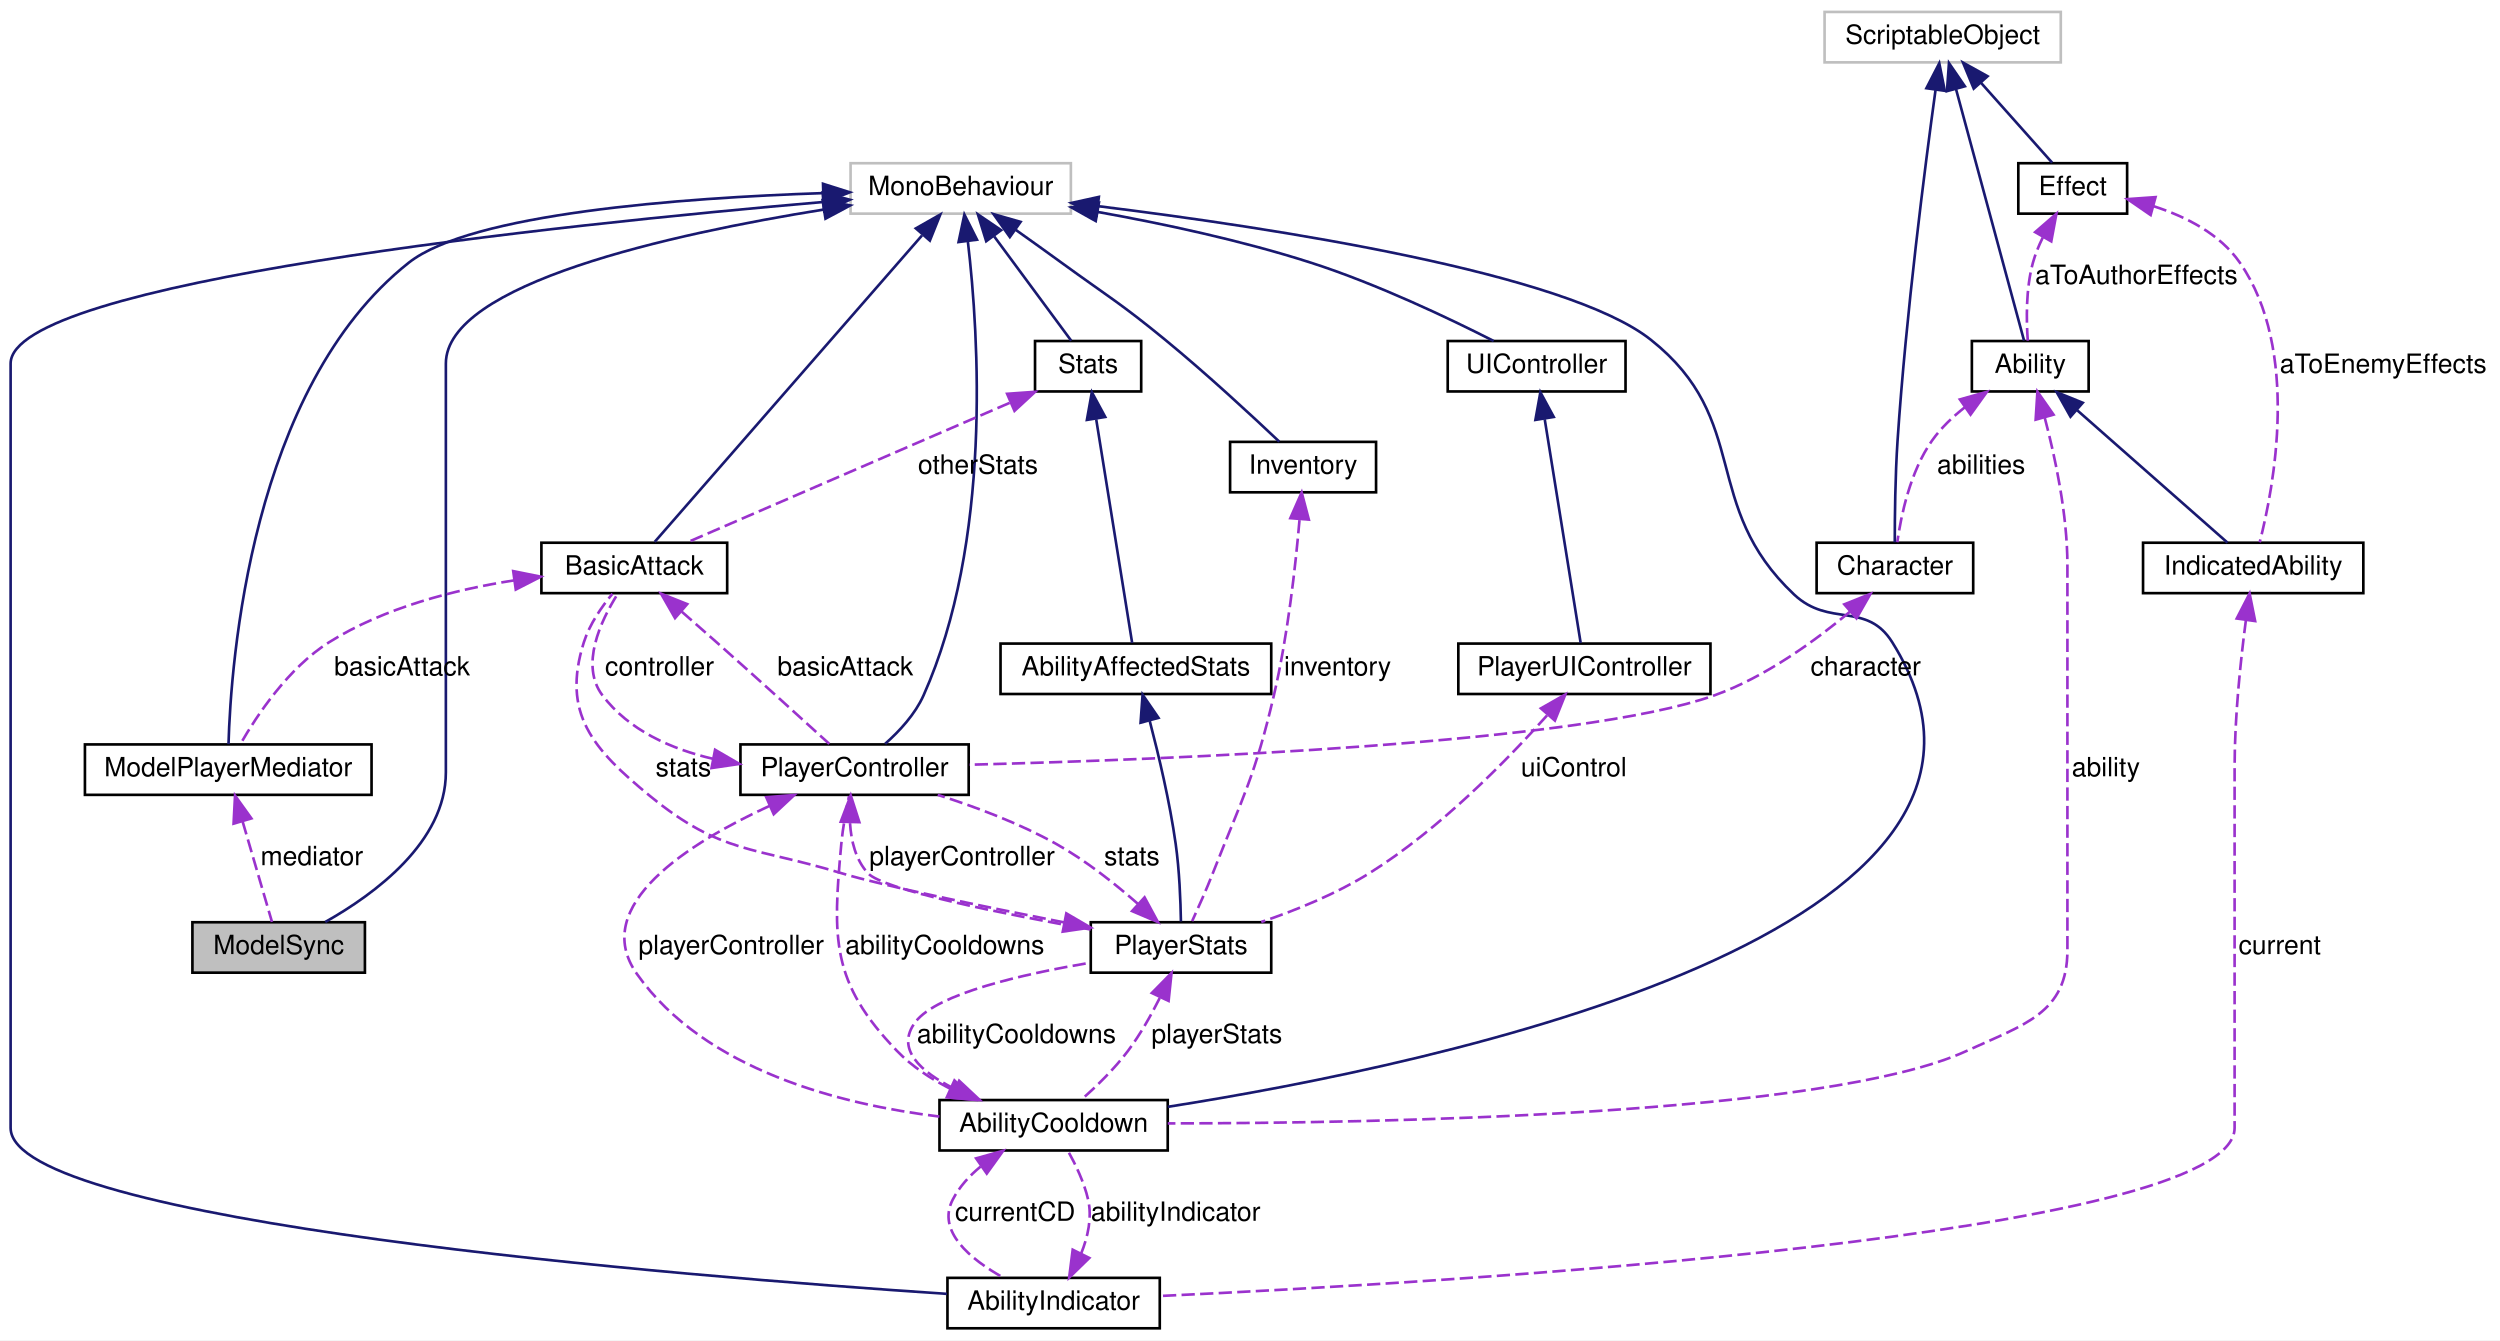
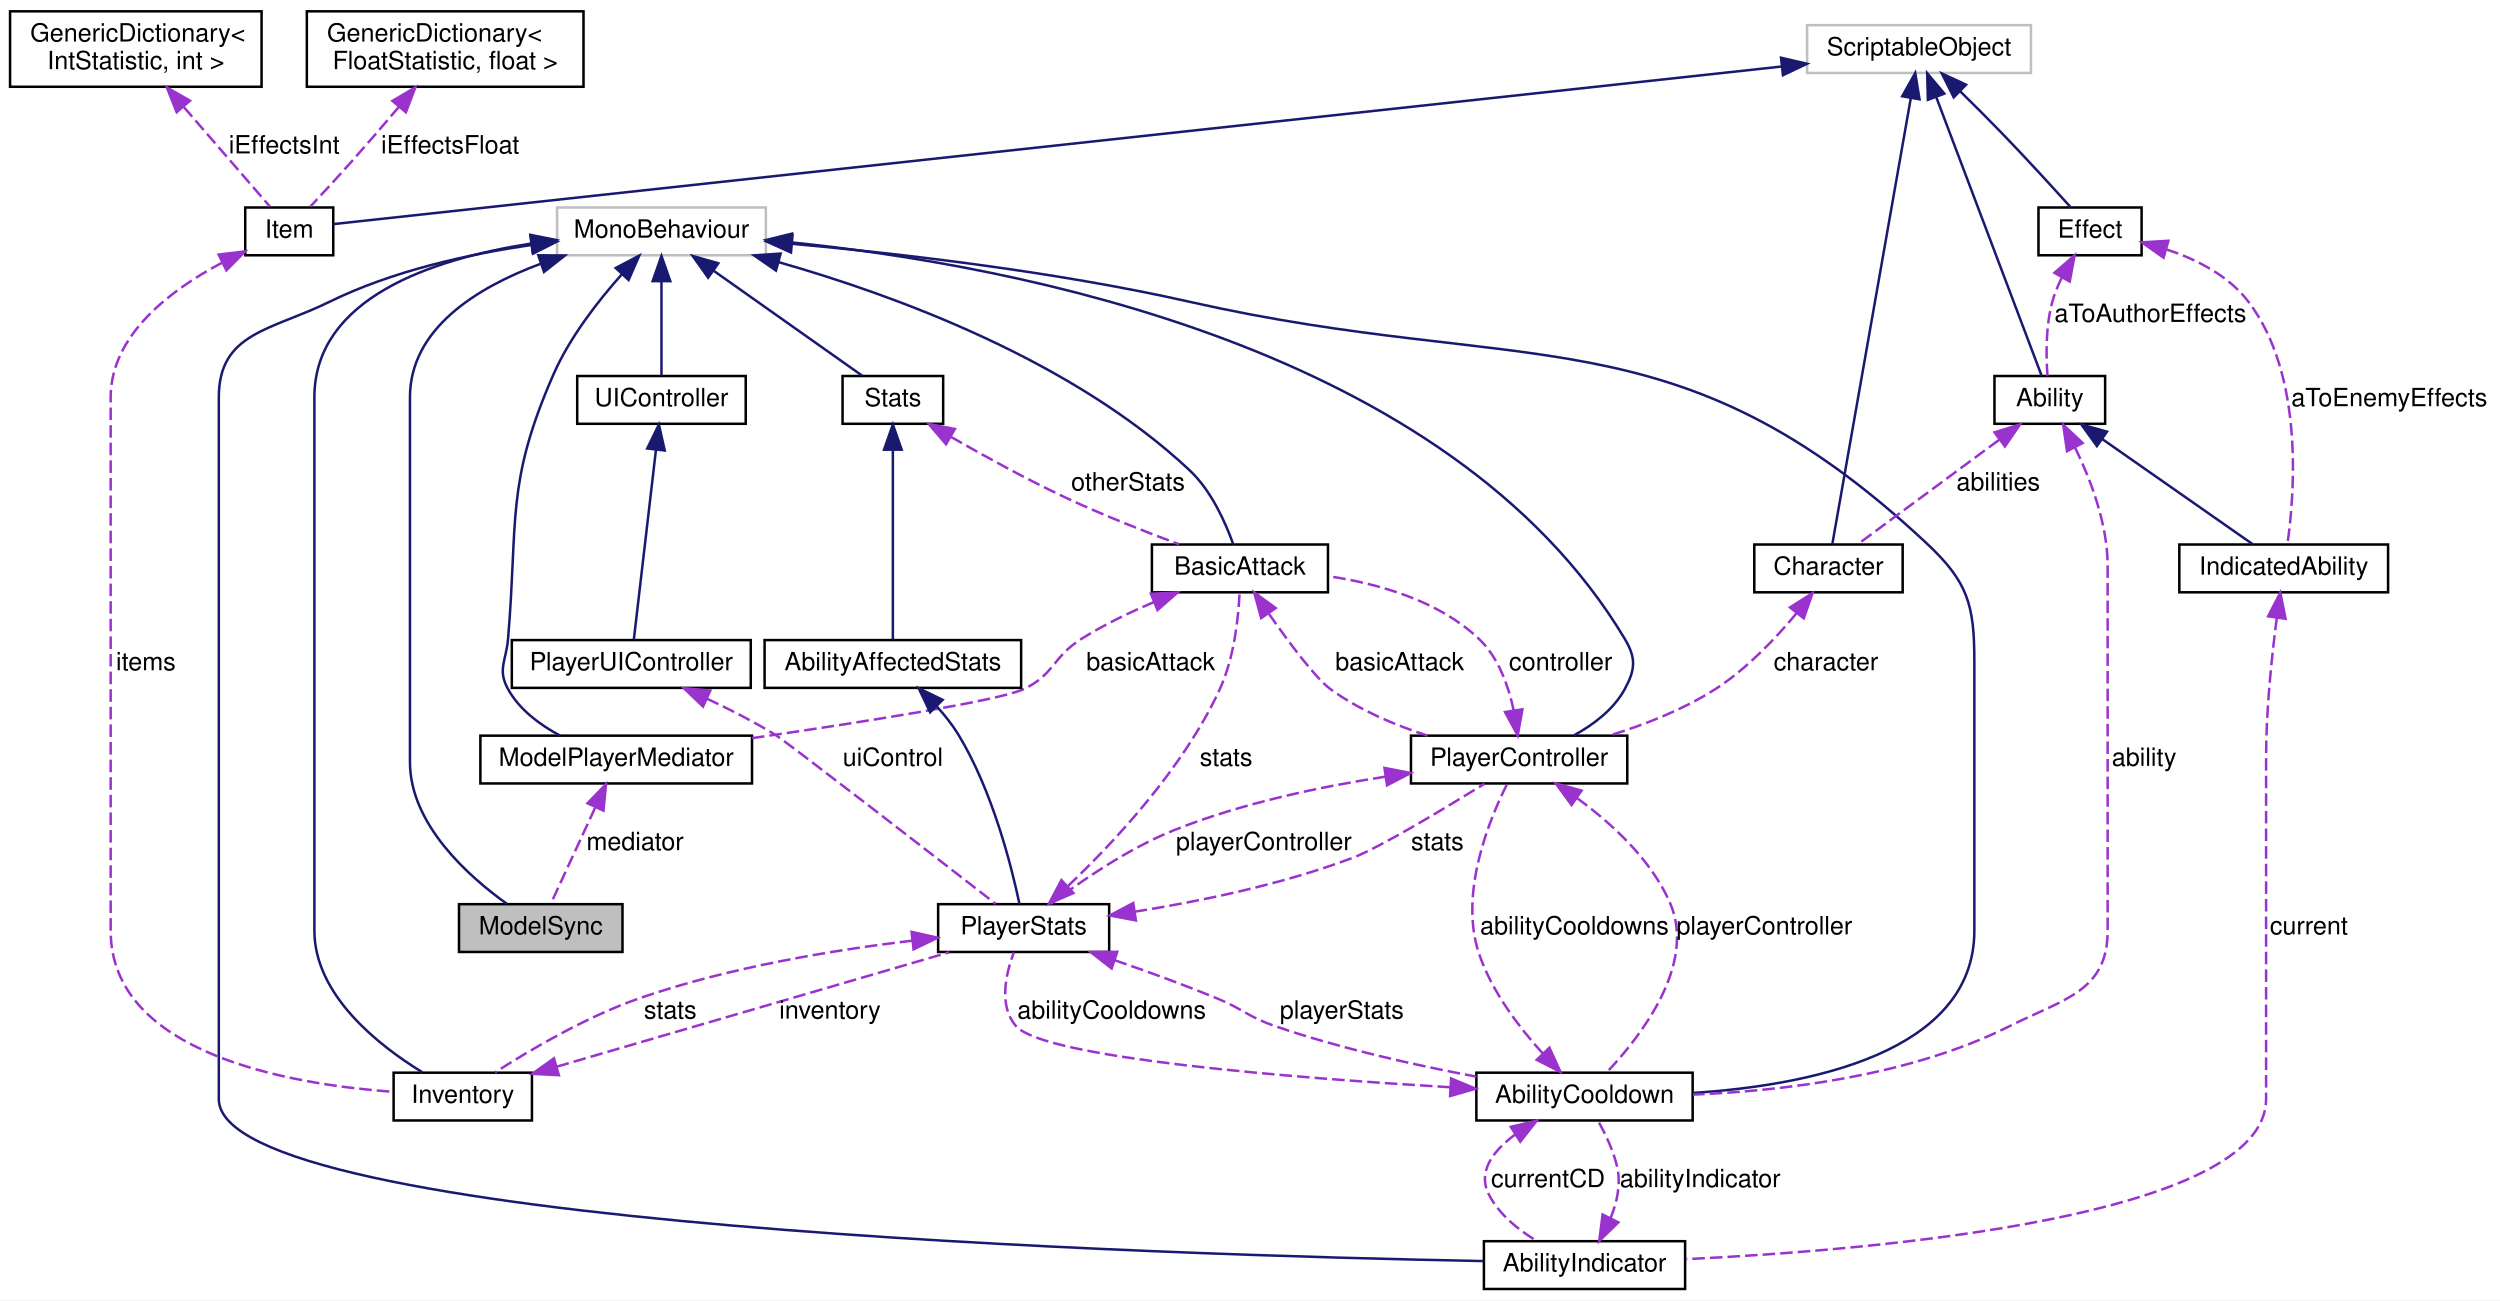
- <svg xmlns="http://www.w3.org/2000/svg" xmlns:xlink="http://www.w3.org/1999/xlink" width="942pt" height="505pt" viewBox="0.00 0.00 942.00 505.00">
-   <g id="graph0" class="graph" transform="scale(1 1) rotate(0) translate(4 501)">
-     <polygon fill="white" stroke="transparent" points="-4,4 -4,-501 938,-501 938,4 -4,4" />
+ <svg xmlns="http://www.w3.org/2000/svg" xmlns:xlink="http://www.w3.org/1999/xlink" width="994pt" height="517pt" viewBox="0.00 0.00 994.00 517.00">
+   <g id="graph0" class="graph" transform="scale(1 1) rotate(0) translate(4 513)">
+     <polygon fill="white" stroke="transparent" points="-4,4 -4,-513 990,-513 990,4 -4,4" />
    <g id="node1" class="node">
      <g id="a_node1">
        <a xlink:title=" ">
-           <polygon fill="#bfbfbf" stroke="black" points="68.5,-134.5 68.5,-153.5 133.5,-153.5 133.5,-134.5 68.5,-134.5" />
-           <text text-anchor="middle" x="101" y="-141.5" font-family="Helvetica,sans-Serif" font-size="10.00">ModelSync</text>
+           <polygon fill="#bfbfbf" stroke="black" points="178.5,-134.5 178.5,-153.5 243.5,-153.5 243.5,-134.5 178.5,-134.5" />
+           <text text-anchor="middle" x="211" y="-141.5" font-family="Helvetica,sans-Serif" font-size="10.00">ModelSync</text>
        </a>
      </g>
    </g>
    <g id="node2" class="node">
      <g id="a_node2">
        <a xlink:title=" ">
-           <polygon fill="white" stroke="#bfbfbf" points="316.5,-420.5 316.5,-439.5 399.5,-439.5 399.5,-420.5 316.5,-420.5" />
-           <text text-anchor="middle" x="358" y="-427.5" font-family="Helvetica,sans-Serif" font-size="10.00">MonoBehaviour</text>
+           <polygon fill="white" stroke="#bfbfbf" points="217.5,-411.5 217.5,-430.5 300.5,-430.5 300.5,-411.5 217.5,-411.5" />
+           <text text-anchor="middle" x="259" y="-418.5" font-family="Helvetica,sans-Serif" font-size="10.00">MonoBehaviour</text>
        </a>
      </g>
    </g>
    <g id="edge1" class="edge">
-       <path fill="none" stroke="midnightblue" d="M306.35,-422.04C248.88,-412.8 164,-394.07 164,-364 164,-364 164,-364 164,-210 164,-183.76 137.19,-164.09 118.55,-153.59" />
-       <polygon fill="midnightblue" stroke="midnightblue" points="305.96,-425.52 316.38,-423.6 307.04,-418.6 305.96,-425.52" />
+       <path fill="none" stroke="midnightblue" d="M210.89,-408.1C185.28,-398.57 159,-382.17 159,-355 159,-355 159,-355 159,-210 159,-185.29 182.2,-164.59 197.61,-153.57" />
+       <polygon fill="midnightblue" stroke="midnightblue" points="210.03,-411.5 220.62,-411.42 212.29,-404.87 210.03,-411.5" />
    </g>
    <g id="node3" class="node">
      <g id="a_node3">
        <a xlink:href="class_model_player_mediator.xhtml" target="_top" xlink:title=" ">
-           <polygon fill="white" stroke="black" points="28,-201.5 28,-220.5 136,-220.5 136,-201.5 28,-201.5" />
-           <text text-anchor="middle" x="82" y="-208.5" font-family="Helvetica,sans-Serif" font-size="10.00">ModelPlayerMediator</text>
+           <polygon fill="white" stroke="black" points="187,-201.5 187,-220.5 295,-220.5 295,-201.5 187,-201.5" />
+           <text text-anchor="middle" x="241" y="-208.5" font-family="Helvetica,sans-Serif" font-size="10.00">ModelPlayerMediator</text>
        </a>
      </g>
    </g>
    <g id="edge3" class="edge">
-       <path fill="none" stroke="midnightblue" d="M306.19,-428.24C252.58,-426.43 173.47,-420.57 150,-402 90.38,-354.82 82.98,-251.11 82.1,-220.6" />
-       <polygon fill="midnightblue" stroke="midnightblue" points="306.11,-431.74 316.21,-428.54 306.32,-424.74 306.11,-431.74" />
+       <path fill="none" stroke="midnightblue" d="M243.19,-403.88C233.81,-393.37 222.51,-378.89 216,-364 197.03,-320.62 202.01,-306.18 198,-259 197.25,-250.14 193.7,-246.78 198,-239 202.52,-230.82 210.67,-224.79 218.67,-220.52" />
+       <polygon fill="midnightblue" stroke="midnightblue" points="240.8,-406.45 250.18,-411.39 245.93,-401.68 240.8,-406.45" />
    </g>
    <g id="node4" class="node">
      <g id="a_node4">
        <a xlink:href="class_basic_attack.xhtml" target="_top" xlink:title=" ">
-           <polygon fill="white" stroke="black" points="200,-277.5 200,-296.5 270,-296.5 270,-277.5 200,-277.5" />
-           <text text-anchor="middle" x="235" y="-284.5" font-family="Helvetica,sans-Serif" font-size="10.00">BasicAttack</text>
+           <polygon fill="white" stroke="black" points="454,-277.5 454,-296.5 524,-296.5 524,-277.5 454,-277.5" />
+           <text text-anchor="middle" x="489" y="-284.5" font-family="Helvetica,sans-Serif" font-size="10.00">BasicAttack</text>
        </a>
      </g>
    </g>
    <g id="edge5" class="edge">
-       <path fill="none" stroke="midnightblue" d="M343.41,-412.28C317.15,-382.17 262.79,-319.86 242.69,-296.82" />
-       <polygon fill="midnightblue" stroke="midnightblue" points="341.09,-414.94 350.31,-420.18 346.37,-410.34 341.09,-414.94" />
+       <path fill="none" stroke="midnightblue" d="M305.57,-408.77C351.8,-395.6 422.32,-369.8 469,-326 477.7,-317.84 483.34,-305.03 486.34,-296.58" />
+       <polygon fill="midnightblue" stroke="midnightblue" points="304.52,-405.43 295.81,-411.46 306.38,-412.18 304.52,-405.43" />
    </g>
    <g id="node5" class="node">
      <g id="a_node5">
        <a xlink:href="class_player_controller.xhtml" target="_top" xlink:title="Player Controller is the main class that handles all the movement of the Player.">
-           <polygon fill="white" stroke="black" points="275,-201.5 275,-220.5 361,-220.5 361,-201.5 275,-201.5" />
-           <text text-anchor="middle" x="318" y="-208.5" font-family="Helvetica,sans-Serif" font-size="10.00">PlayerController</text>
+           <polygon fill="white" stroke="black" points="557,-201.5 557,-220.5 643,-220.5 643,-201.5 557,-201.5" />
+           <text text-anchor="middle" x="600" y="-208.5" font-family="Helvetica,sans-Serif" font-size="10.00">PlayerController</text>
        </a>
      </g>
    </g>
    <g id="edge7" class="edge">
-       <path fill="none" stroke="midnightblue" d="M360.71,-409.83C364.86,-374.35 369.81,-296.79 344,-239 340.82,-231.87 334.9,-225.49 329.52,-220.73" />
-       <polygon fill="midnightblue" stroke="midnightblue" points="357.19,-409.8 359.38,-420.16 364.13,-410.69 357.19,-409.8" />
+       <path fill="none" stroke="midnightblue" d="M310.82,-416.6C398.25,-407.67 572.3,-375.41 642,-259 646.57,-251.37 646.26,-246.8 642,-239 637.6,-230.94 629.64,-224.92 621.83,-220.64" />
+       <polygon fill="midnightblue" stroke="midnightblue" points="310.23,-413.14 300.61,-417.57 310.89,-420.11 310.23,-413.14" />
    </g>
    <g id="node6" class="node">
      <g id="a_node6">
        <a xlink:href="class_ability_cooldown.xhtml" target="_top" xlink:title=" ">
-           <polygon fill="white" stroke="black" points="350,-67.5 350,-86.5 436,-86.5 436,-67.5 350,-67.5" />
-           <text text-anchor="middle" x="393" y="-74.5" font-family="Helvetica,sans-Serif" font-size="10.00">AbilityCooldown</text>
+           <polygon fill="white" stroke="black" points="583,-67.5 583,-86.5 669,-86.5 669,-67.5 583,-67.5" />
+           <text text-anchor="middle" x="626" y="-74.5" font-family="Helvetica,sans-Serif" font-size="10.00">AbilityCooldown</text>
        </a>
      </g>
    </g>
    <g id="edge9" class="edge">
-       <path fill="none" stroke="midnightblue" d="M409.96,-423.29C476.3,-415.08 586.32,-398.12 618,-373 656.36,-342.59 636.37,-310.57 672,-277 685.31,-264.46 699.3,-274.5 709,-259 777.23,-149.92 537.31,-99.89 436.03,-83.95" />
-       <polygon fill="midnightblue" stroke="midnightblue" points="409.21,-419.85 399.7,-424.53 410.05,-426.8 409.21,-419.85" />
+       <path fill="none" stroke="midnightblue" d="M311.02,-416.06C353.81,-412.17 415.84,-405.01 469,-393 602.66,-362.79 661.89,-390.57 762,-297 778.46,-281.62 781,-272.53 781,-250 781,-250 781,-250 781,-143 781,-94.27 715.04,-81.46 669.18,-78.44" />
+       <polygon fill="midnightblue" stroke="midnightblue" points="310.5,-412.6 300.84,-416.96 311.11,-419.57 310.5,-412.6" />
    </g>
    <g id="node10" class="node">
      <g id="a_node10">
        <a xlink:href="class_ability_indicator.xhtml" target="_top" xlink:title=" ">
-           <polygon fill="white" stroke="black" points="353,-0.5 353,-19.5 433,-19.5 433,-0.5 353,-0.5" />
-           <text text-anchor="middle" x="393" y="-7.5" font-family="Helvetica,sans-Serif" font-size="10.00">AbilityIndicator</text>
+           <polygon fill="white" stroke="black" points="586,-0.5 586,-19.5 666,-19.5 666,-0.5 586,-0.5" />
+           <text text-anchor="middle" x="626" y="-7.5" font-family="Helvetica,sans-Serif" font-size="10.00">AbilityIndicator</text>
        </a>
      </g>
    </g>
    <g id="edge16" class="edge">
-       <path fill="none" stroke="midnightblue" d="M306.12,-424.88C206.89,-416.3 0,-394.73 0,-364 0,-364 0,-364 0,-76 0,-40.51 252.63,-20.15 352.79,-13.47" />
-       <polygon fill="midnightblue" stroke="midnightblue" points="305.97,-428.38 316.23,-425.74 306.57,-421.41 305.97,-428.38" />
+       <path fill="none" stroke="midnightblue" d="M207.29,-415.6C182.08,-411.94 151.91,-405.25 127,-393 103.81,-381.6 83,-380.84 83,-355 83,-355 83,-355 83,-76 83,-25.38 459.79,-13.99 585.63,-11.6" />
+       <polygon fill="midnightblue" stroke="midnightblue" points="207.03,-419.1 217.4,-416.95 207.95,-412.16 207.03,-419.1" />
    </g>
    <g id="node14" class="node">
      <g id="a_node14">
        <a xlink:href="class_stats.xhtml" target="_top" xlink:title="Base class Stats of the entity.">
-           <polygon fill="white" stroke="black" points="386,-353.5 386,-372.5 426,-372.5 426,-353.5 386,-353.5" />
-           <text text-anchor="middle" x="406" y="-360.5" font-family="Helvetica,sans-Serif" font-size="10.00">Stats</text>
+           <polygon fill="white" stroke="black" points="331,-344.5 331,-363.5 371,-363.5 371,-344.5 331,-344.5" />
+           <text text-anchor="middle" x="351" y="-351.5" font-family="Helvetica,sans-Serif" font-size="10.00">Stats</text>
        </a>
      </g>
    </g>
    <g id="edge24" class="edge">
-       <path fill="none" stroke="midnightblue" d="M370.62,-411.9C379.95,-399.27 392.26,-382.6 399.63,-372.63" />
-       <polygon fill="midnightblue" stroke="midnightblue" points="367.6,-410.11 364.47,-420.23 373.23,-414.27 367.6,-410.11" />
+       <path fill="none" stroke="midnightblue" d="M279.64,-405.42C297.82,-392.57 323.71,-374.28 338.79,-363.63" />
+       <polygon fill="midnightblue" stroke="midnightblue" points="277.56,-402.6 271.41,-411.23 281.59,-408.32 277.56,-402.6" />
    </g>
    <g id="node16" class="node">
      <g id="a_node16">
        <a xlink:href="class_u_i_controller.xhtml" target="_top" xlink:title=" ">
-           <polygon fill="white" stroke="black" points="541.5,-353.5 541.5,-372.5 608.5,-372.5 608.5,-353.5 541.5,-353.5" />
-           <text text-anchor="middle" x="575" y="-360.5" font-family="Helvetica,sans-Serif" font-size="10.00">UIController</text>
+           <polygon fill="white" stroke="black" points="225.5,-344.5 225.5,-363.5 292.5,-363.5 292.5,-344.5 225.5,-344.5" />
+           <text text-anchor="middle" x="259" y="-351.5" font-family="Helvetica,sans-Serif" font-size="10.00">UIController</text>
        </a>
      </g>
    </g>
    <g id="edge27" class="edge">
-       <path fill="none" stroke="midnightblue" d="M409.51,-421.16C434.19,-416.73 463.97,-410.37 490,-402 514.78,-394.03 542.01,-381.06 558.81,-372.52" />
-       <polygon fill="midnightblue" stroke="midnightblue" points="408.87,-417.72 399.62,-422.89 410.08,-424.62 408.87,-417.72" />
+       <path fill="none" stroke="midnightblue" d="M259,-401.04C259,-388.67 259,-373.12 259,-363.63" />
+       <polygon fill="midnightblue" stroke="midnightblue" points="255.5,-401.23 259,-411.23 262.5,-401.23 255.5,-401.23" />
    </g>
    <g id="node17" class="node">
      <g id="a_node17">
        <a xlink:href="class_inventory.xhtml" target="_top" xlink:title=" ">
-           <polygon fill="white" stroke="black" points="459.5,-315.5 459.5,-334.5 514.5,-334.5 514.5,-315.5 459.5,-315.5" />
-           <text text-anchor="middle" x="487" y="-322.5" font-family="Helvetica,sans-Serif" font-size="10.00">Inventory</text>
+           <polygon fill="white" stroke="black" points="152.5,-67.5 152.5,-86.5 207.5,-86.5 207.5,-67.5 152.5,-67.5" />
+           <text text-anchor="middle" x="180" y="-74.5" font-family="Helvetica,sans-Serif" font-size="10.00">Inventory</text>
        </a>
      </g>
    </g>
    <g id="edge31" class="edge">
-       <path fill="none" stroke="midnightblue" d="M378.7,-414.41C384.33,-410.41 390.42,-406.06 396,-402 413.47,-389.3 418.3,-386.7 435,-373 450.62,-360.19 467.84,-344.23 478.03,-334.59" />
-       <polygon fill="midnightblue" stroke="midnightblue" points="376.51,-411.68 370.37,-420.31 380.55,-417.39 376.51,-411.68" />
+       <path fill="none" stroke="midnightblue" d="M206.96,-416.13C167.86,-410.04 121,-394.5 121,-355 121,-355 121,-355 121,-143 121,-117.4 146.41,-97.4 163.88,-86.69" />
+       <polygon fill="midnightblue" stroke="midnightblue" points="206.84,-419.64 217.22,-417.54 207.79,-412.71 206.84,-419.64" />
    </g>
    <g id="edge2" class="edge">
-       <path fill="none" stroke="#9a32cd" stroke-dasharray="5,2" d="M87.43,-191.41C91.06,-178.99 95.68,-163.22 98.48,-153.63" />
-       <polygon fill="#9a32cd" stroke="#9a32cd" points="84.01,-190.65 84.56,-201.23 90.73,-192.62 84.01,-190.65" />
-       <text text-anchor="middle" x="113.5" y="-175" font-family="Helvetica,sans-Serif" font-size="10.00"> mediator</text>
+       <path fill="none" stroke="#9a32cd" stroke-dasharray="5,2" d="M232.6,-191.79C226.83,-179.31 219.45,-163.31 214.98,-153.63" />
+       <polygon fill="#9a32cd" stroke="#9a32cd" points="229.59,-193.62 236.95,-201.23 235.94,-190.69 229.59,-193.62" />
+       <text text-anchor="middle" x="248.5" y="-175" font-family="Helvetica,sans-Serif" font-size="10.00"> mediator</text>
    </g>
    <g id="edge4" class="edge">
-       <path fill="none" stroke="#9a32cd" stroke-dasharray="5,2" d="M189.82,-282.33C167.46,-278.85 140.86,-272.1 120,-259 104.72,-249.4 92.82,-231.48 86.65,-220.76" />
-       <polygon fill="#9a32cd" stroke="#9a32cd" points="189.38,-285.8 199.76,-283.7 190.34,-278.86 189.38,-285.8" />
-       <text text-anchor="middle" x="147.5" y="-246.5" font-family="Helvetica,sans-Serif" font-size="10.00"> basicAttack</text>
-     </g>
-     <g id="edge36" class="edge">
-       <path fill="none" stroke="#9a32cd" stroke-dasharray="5,2" d="M252.88,-270.52C257.19,-266.77 261.77,-262.75 266,-259 280.93,-245.75 298.07,-230.19 308.46,-220.72" />
-       <polygon fill="#9a32cd" stroke="#9a32cd" points="250.35,-268.09 245.09,-277.29 254.94,-273.37 250.35,-268.09" />
-       <text text-anchor="middle" x="314.5" y="-246.5" font-family="Helvetica,sans-Serif" font-size="10.00"> basicAttack</text>
+       <path fill="none" stroke="#9a32cd" stroke-dasharray="5,2" d="M454.84,-273.64C445.2,-269.55 434.92,-264.6 426,-259 414.52,-251.8 415.25,-244.78 403,-239 393.23,-234.4 338.29,-225.79 295.06,-219.52" />
+       <polygon fill="#9a32cd" stroke="#9a32cd" points="453.6,-276.91 464.19,-277.43 456.23,-270.43 453.6,-276.91" />
+       <text text-anchor="middle" x="453.5" y="-246.5" font-family="Helvetica,sans-Serif" font-size="10.00"> basicAttack</text>
+     </g>
+     <g id="edge41" class="edge">
+       <path fill="none" stroke="#9a32cd" stroke-dasharray="5,2" d="M500.55,-268.91C508.67,-257.3 519.11,-243.31 525,-239 536.39,-230.67 550.62,-224.69 563.6,-220.51" />
+       <polygon fill="#9a32cd" stroke="#9a32cd" points="497.44,-267.25 494.66,-277.48 503.21,-271.22 497.44,-267.25" />
+       <text text-anchor="middle" x="552.5" y="-246.5" font-family="Helvetica,sans-Serif" font-size="10.00"> basicAttack</text>
    </g>
    <g id="edge6" class="edge">
-       <path fill="none" stroke="#9a32cd" stroke-dasharray="5,2" d="M264.72,-215.06C248.78,-218.78 232.93,-225.86 223,-239 214.47,-250.29 222.31,-267 228.7,-277.16" />
-       <polygon fill="#9a32cd" stroke="#9a32cd" points="265.44,-218.48 274.6,-213.15 264.11,-211.61 265.44,-218.48" />
-       <text text-anchor="middle" x="244.5" y="-246.5" font-family="Helvetica,sans-Serif" font-size="10.00"> controller</text>
+       <path fill="none" stroke="#9a32cd" stroke-dasharray="5,2" d="M597.85,-230.5C595.81,-240.2 591.81,-251.58 584,-259 567.96,-274.23 543.97,-280.97 524.1,-283.91" />
+       <polygon fill="#9a32cd" stroke="#9a32cd" points="601.32,-230.99 599.43,-220.56 594.41,-229.89 601.32,-230.99" />
+       <text text-anchor="middle" x="616.5" y="-246.5" font-family="Helvetica,sans-Serif" font-size="10.00"> controller</text>
    </g>
    <g id="edge10" class="edge">
-       <path fill="none" stroke="#9a32cd" stroke-dasharray="5,2" d="M285.86,-197.29C255.73,-183.43 217.83,-159.77 236,-134 261.6,-97.69 312.94,-84.79 349.96,-80.28" />
-       <polygon fill="#9a32cd" stroke="#9a32cd" points="284.72,-200.61 295.29,-201.43 287.54,-194.2 284.72,-200.61" />
-       <text text-anchor="middle" x="271.5" y="-141.5" font-family="Helvetica,sans-Serif" font-size="10.00"> playerController</text>
+       <path fill="none" stroke="#9a32cd" stroke-dasharray="5,2" d="M623.05,-195.65C636.57,-185.79 652.45,-171.37 660,-154 670.6,-129.61 648.4,-101.02 635.07,-86.87" />
+       <polygon fill="#9a32cd" stroke="#9a32cd" points="620.86,-192.91 614.61,-201.46 624.83,-198.67 620.86,-192.91" />
+       <text text-anchor="middle" x="697.5" y="-141.5" font-family="Helvetica,sans-Serif" font-size="10.00"> playerController</text>
    </g>
    <g id="node12" class="node">
      <g id="a_node12">
        <a xlink:href="class_player_stats.xhtml" target="_top" xlink:title="Player Stats is the main class that controls all the Player Statistics in all time in the game execut...">
-           <polygon fill="white" stroke="black" points="407,-134.5 407,-153.5 475,-153.5 475,-134.5 407,-134.5" />
-           <text text-anchor="middle" x="441" y="-141.5" font-family="Helvetica,sans-Serif" font-size="10.00">PlayerStats</text>
+           <polygon fill="white" stroke="black" points="369,-134.5 369,-153.5 437,-153.5 437,-134.5 369,-134.5" />
+           <text text-anchor="middle" x="403" y="-141.5" font-family="Helvetica,sans-Serif" font-size="10.00">PlayerStats</text>
        </a>
      </g>
    </g>
    <g id="edge28" class="edge">
-       <path fill="none" stroke="#9a32cd" stroke-dasharray="5,2" d="M316.29,-190.84C316.69,-184.14 318.41,-177.04 323,-172 328.71,-165.72 374.18,-156.62 406.97,-150.76" />
-       <polygon fill="#9a32cd" stroke="#9a32cd" points="312.8,-191.39 316.56,-201.3 319.8,-191.21 312.8,-191.39" />
-       <text text-anchor="middle" x="358.5" y="-175" font-family="Helvetica,sans-Serif" font-size="10.00"> playerController</text>
+       <path fill="none" stroke="#9a32cd" stroke-dasharray="5,2" d="M546.85,-204.19C520.91,-200.2 489.64,-193.63 463,-183 444.45,-175.6 425.35,-162.35 413.82,-153.61" />
+       <polygon fill="#9a32cd" stroke="#9a32cd" points="546.47,-207.67 556.87,-205.65 547.48,-200.75 546.47,-207.67" />
+       <text text-anchor="middle" x="498.5" y="-175" font-family="Helvetica,sans-Serif" font-size="10.00"> playerController</text>
    </g>
    <g id="edge8" class="edge">
-       <path fill="none" stroke="#9a32cd" stroke-dasharray="5,2" d="M354.01,-90.79C346.7,-94.51 339.61,-99.18 334,-105 309.09,-130.85 309.72,-147.25 313,-183 313.56,-189.08 314.81,-195.83 315.92,-201.06" />
-       <polygon fill="#9a32cd" stroke="#9a32cd" points="355.63,-93.9 363.29,-86.58 352.74,-87.52 355.63,-93.9" />
-       <text text-anchor="middle" x="352" y="-141.5" font-family="Helvetica,sans-Serif" font-size="10.00"> abilityCooldowns</text>
+       <path fill="none" stroke="#9a32cd" stroke-dasharray="5,2" d="M609.34,-94.22C599.91,-104.59 589.03,-118.9 584,-134 576.07,-157.79 588.11,-187.13 595.29,-201.4" />
+       <polygon fill="#9a32cd" stroke="#9a32cd" points="612.05,-96.44 616.44,-86.8 607,-91.6 612.05,-96.44" />
+       <text text-anchor="middle" x="622" y="-141.5" font-family="Helvetica,sans-Serif" font-size="10.00"> abilityCooldowns</text>
    </g>
    <g id="edge17" class="edge">
-       <path fill="none" stroke="#9a32cd" stroke-dasharray="5,2" d="M365.52,-61.46C361.28,-57.97 357.49,-53.82 355,-49 348.84,-37.06 361.63,-26.53 374.01,-19.6" />
-       <polygon fill="#9a32cd" stroke="#9a32cd" points="363.8,-64.53 374,-67.39 367.81,-58.79 363.8,-64.53" />
-       <text text-anchor="middle" x="378.5" y="-41" font-family="Helvetica,sans-Serif" font-size="10.00"> currentCD</text>
+       <path fill="none" stroke="#9a32cd" stroke-dasharray="5,2" d="M598.49,-61.96C589.68,-55.46 583.28,-47.14 588,-38 592.08,-30.09 599.67,-23.99 607,-19.61" />
+       <polygon fill="#9a32cd" stroke="#9a32cd" points="596.69,-64.97 607.01,-67.4 600.46,-59.07 596.69,-64.97" />
+       <text text-anchor="middle" x="611.5" y="-41" font-family="Helvetica,sans-Serif" font-size="10.00"> currentCD</text>
    </g>
    <g id="edge29" class="edge">
-       <path fill="none" stroke="#9a32cd" stroke-dasharray="5,2" d="M355.79,-90.67C342.81,-97.15 333.21,-105.83 341,-116 349.09,-126.57 381.25,-133.94 406.94,-138.28" />
-       <polygon fill="#9a32cd" stroke="#9a32cd" points="357.41,-93.78 365.14,-86.54 354.58,-87.37 357.41,-93.78" />
-       <text text-anchor="middle" x="379" y="-108" font-family="Helvetica,sans-Serif" font-size="10.00"> abilityCooldowns</text>
+       <path fill="none" stroke="#9a32cd" stroke-dasharray="5,2" d="M572.54,-80.71C509.34,-84.48 411.28,-92.3 400,-105 392.97,-112.92 395.9,-125.78 399.09,-134.32" />
+       <polygon fill="#9a32cd" stroke="#9a32cd" points="572.96,-84.19 582.74,-80.12 572.56,-77.21 572.96,-84.19" />
+       <text text-anchor="middle" x="438" y="-108" font-family="Helvetica,sans-Serif" font-size="10.00"> abilityCooldowns</text>
    </g>
    <g id="node7" class="node">
      <g id="a_node7">
-         <a xlink:href="class_ability.xhtml" target="_top" xlink:title=" ">
-           <polygon fill="white" stroke="black" points="739,-353.5 739,-372.5 783,-372.5 783,-353.5 739,-353.5" />
-           <text text-anchor="middle" x="761" y="-360.5" font-family="Helvetica,sans-Serif" font-size="10.00">Ability</text>
+         <a xlink:href="class_ability.xhtml" target="_top" xlink:title="Base abstract class for an Ability.">
+           <polygon fill="white" stroke="black" points="789,-344.5 789,-363.5 833,-363.5 833,-344.5 789,-344.5" />
+           <text text-anchor="middle" x="811" y="-351.5" font-family="Helvetica,sans-Serif" font-size="10.00">Ability</text>
        </a>
      </g>
    </g>
    <g id="edge11" class="edge">
-       <path fill="none" stroke="#9a32cd" stroke-dasharray="5,2" d="M766.48,-343.52C770.41,-328.66 775,-307.17 775,-288 775,-288 775,-288 775,-143 775,-119.12 758.69,-115 737,-105 684.57,-80.83 516.08,-77.75 436.02,-77.7" />
-       <polygon fill="#9a32cd" stroke="#9a32cd" points="763.03,-342.87 763.7,-353.44 769.77,-344.76 763.03,-342.87" />
-       <text text-anchor="middle" x="789.5" y="-208.5" font-family="Helvetica,sans-Serif" font-size="10.00"> ability</text>
+       <path fill="none" stroke="#9a32cd" stroke-dasharray="5,2" d="M821.04,-335.07C827.23,-322.34 834,-304.62 834,-288 834,-288 834,-288 834,-143 834,-118.8 816.63,-115.86 795,-105 755.44,-85.13 704.68,-79.24 669.16,-77.79" />
+       <polygon fill="#9a32cd" stroke="#9a32cd" points="817.85,-333.61 816.33,-344.1 824.06,-336.85 817.85,-333.61" />
+       <text text-anchor="middle" x="848.5" y="-208.5" font-family="Helvetica,sans-Serif" font-size="10.00"> ability</text>
    </g>
    <g id="node11" class="node">
      <g id="a_node11">
        <a xlink:href="class_indicated_ability.xhtml" target="_top" xlink:title="Encapsulador de les Ability que han de mostrar l'indicador">
-           <polygon fill="white" stroke="black" points="803.5,-277.5 803.5,-296.5 886.5,-296.5 886.5,-277.5 803.5,-277.5" />
-           <text text-anchor="middle" x="845" y="-284.5" font-family="Helvetica,sans-Serif" font-size="10.00">IndicatedAbility</text>
+           <polygon fill="white" stroke="black" points="862.5,-277.5 862.5,-296.5 945.5,-296.5 945.5,-277.5 862.5,-277.5" />
+           <text text-anchor="middle" x="904" y="-284.5" font-family="Helvetica,sans-Serif" font-size="10.00">IndicatedAbility</text>
        </a>
      </g>
    </g>
    <g id="edge19" class="edge">
-       <path fill="none" stroke="midnightblue" d="M778.67,-346.43C795.91,-331.25 821.49,-308.71 835.31,-296.54" />
-       <polygon fill="midnightblue" stroke="midnightblue" points="776.16,-343.98 770.97,-353.22 780.78,-349.24 776.16,-343.98" />
-     </g>
-     <g id="node18" class="node">
-       <g id="a_node18">
+       <path fill="none" stroke="midnightblue" d="M831.86,-338.42C850.25,-325.57 876.41,-307.28 891.66,-296.63" />
+       <polygon fill="midnightblue" stroke="midnightblue" points="829.73,-335.64 823.54,-344.23 833.74,-341.37 829.73,-335.64" />
+     </g>
+     <g id="node21" class="node">
+       <g id="a_node21">
        <a xlink:href="class_character.xhtml" target="_top" xlink:title=" ">
-           <polygon fill="white" stroke="black" points="680.5,-277.5 680.5,-296.5 739.5,-296.5 739.5,-277.5 680.5,-277.5" />
-           <text text-anchor="middle" x="710" y="-284.5" font-family="Helvetica,sans-Serif" font-size="10.00">Character</text>
-         </a>
-       </g>
-     </g>
-     <g id="edge34" class="edge">
-       <path fill="none" stroke="#9a32cd" stroke-dasharray="5,2" d="M736.35,-347.53C731.74,-343.92 727.33,-339.71 724,-335 715.75,-323.32 712.3,-306.73 710.9,-296.7" />
-       <polygon fill="#9a32cd" stroke="#9a32cd" points="734.48,-350.49 744.68,-353.37 738.5,-344.76 734.48,-350.49" />
-       <text text-anchor="middle" x="742.5" y="-322.5" font-family="Helvetica,sans-Serif" font-size="10.00"> abilities</text>
+           <polygon fill="white" stroke="black" points="693.5,-277.5 693.5,-296.5 752.5,-296.5 752.5,-277.5 693.5,-277.5" />
+           <text text-anchor="middle" x="723" y="-284.5" font-family="Helvetica,sans-Serif" font-size="10.00">Character</text>
+         </a>
+       </g>
+     </g>
+     <g id="edge39" class="edge">
+       <path fill="none" stroke="#9a32cd" stroke-dasharray="5,2" d="M790.78,-338.07C773.41,-325.24 748.97,-307.19 734.68,-296.63" />
+       <polygon fill="#9a32cd" stroke="#9a32cd" points="789.01,-341.11 799.13,-344.23 793.17,-335.48 789.01,-341.11" />
+       <text text-anchor="middle" x="790.5" y="-318" font-family="Helvetica,sans-Serif" font-size="10.00"> abilities</text>
    </g>
    <g id="node8" class="node">
      <g id="a_node8">
        <a xlink:title=" ">
-           <polygon fill="white" stroke="#bfbfbf" points="683.5,-477.5 683.5,-496.5 772.5,-496.5 772.5,-477.5 683.5,-477.5" />
-           <text text-anchor="middle" x="728" y="-484.5" font-family="Helvetica,sans-Serif" font-size="10.00">ScriptableObject</text>
+           <polygon fill="white" stroke="#bfbfbf" points="714.5,-484 714.5,-503 803.5,-503 803.5,-484 714.5,-484" />
+           <text text-anchor="middle" x="759" y="-491" font-family="Helvetica,sans-Serif" font-size="10.00">ScriptableObject</text>
        </a>
      </g>
    </g>
    <g id="edge12" class="edge">
-       <path fill="none" stroke="midnightblue" d="M732.99,-467.55C740.22,-440.83 753.32,-392.4 758.65,-372.69" />
-       <polygon fill="midnightblue" stroke="midnightblue" points="729.61,-466.66 730.37,-477.23 736.36,-468.49 729.61,-466.66" />
+       <path fill="none" stroke="midnightblue" d="M765.9,-474.26C777.25,-444.25 799.43,-385.59 807.75,-363.6" />
+       <polygon fill="midnightblue" stroke="midnightblue" points="762.52,-473.31 762.25,-483.9 769.06,-475.78 762.52,-473.31" />
    </g>
    <g id="node9" class="node">
      <g id="a_node9">
        <a xlink:href="class_effect.xhtml" target="_top" xlink:title="Abstract base info container class for an Effect.">
-           <polygon fill="white" stroke="black" points="756.5,-420.5 756.5,-439.5 797.5,-439.5 797.5,-420.5 756.5,-420.5" />
-           <text text-anchor="middle" x="777" y="-427.5" font-family="Helvetica,sans-Serif" font-size="10.00">Effect</text>
+           <polygon fill="white" stroke="black" points="806.5,-411.5 806.5,-430.5 847.5,-430.5 847.5,-411.5 806.5,-411.5" />
+           <text text-anchor="middle" x="827" y="-418.5" font-family="Helvetica,sans-Serif" font-size="10.00">Effect</text>
        </a>
      </g>
    </g>
    <g id="edge14" class="edge">
-       <path fill="none" stroke="midnightblue" d="M742.41,-469.83C751.18,-459.98 762.05,-447.78 769.24,-439.71" />
-       <polygon fill="midnightblue" stroke="midnightblue" points="739.7,-467.61 735.66,-477.41 744.92,-472.27 739.7,-467.61" />
+       <path fill="none" stroke="midnightblue" d="M775.37,-476.69C780.73,-471.43 786.67,-465.51 792,-460 801.6,-450.07 812.32,-438.34 819.33,-430.56" />
+       <polygon fill="midnightblue" stroke="midnightblue" points="772.8,-474.3 768.08,-483.79 777.69,-479.32 772.8,-474.3" />
+     </g>
+     <g id="node18" class="node">
+       <g id="a_node18">
+         <a xlink:href="class_item.xhtml" target="_top" xlink:title="Base class for an Item">
+           <polygon fill="white" stroke="black" points="93.5,-411.5 93.5,-430.5 128.5,-430.5 128.5,-411.5 93.5,-411.5" />
+           <text text-anchor="middle" x="111" y="-418.5" font-family="Helvetica,sans-Serif" font-size="10.00">Item</text>
+         </a>
+       </g>
    </g>
    <g id="edge33" class="edge">
-       <path fill="none" stroke="midnightblue" d="M725.3,-467.01C721.37,-438.43 714.18,-382.66 711,-335 710.11,-321.64 709.95,-306.11 709.95,-296.67" />
-       <polygon fill="midnightblue" stroke="midnightblue" points="721.87,-467.76 726.72,-477.17 728.8,-466.79 721.87,-467.76" />
+       <path fill="none" stroke="midnightblue" d="M704.16,-486.53C566.54,-471.56 211.69,-432.95 128.59,-423.91" />
+       <polygon fill="midnightblue" stroke="midnightblue" points="704.14,-490.05 714.46,-487.65 704.9,-483.09 704.14,-490.05" />
+     </g>
+     <g id="edge38" class="edge">
+       <path fill="none" stroke="midnightblue" d="M755.76,-474.12C748.26,-431.48 729.89,-327.15 724.51,-296.56" />
+       <polygon fill="midnightblue" stroke="midnightblue" points="752.32,-474.73 757.5,-483.97 759.21,-473.52 752.32,-474.73" />
    </g>
    <g id="edge13" class="edge">
-       <path fill="none" stroke="#9a32cd" stroke-dasharray="5,2" d="M765.72,-411.51C764.21,-408.44 762.88,-405.21 762,-402 759.32,-392.2 759.5,-380.44 760.07,-372.62" />
-       <polygon fill="#9a32cd" stroke="#9a32cd" points="762.85,-413.53 770.86,-420.47 768.92,-410.05 762.85,-413.53" />
-       <text text-anchor="middle" x="801" y="-394" font-family="Helvetica,sans-Serif" font-size="10.00"> aToAuthorEffects</text>
+       <path fill="none" stroke="#9a32cd" stroke-dasharray="5,2" d="M815.72,-402.51C814.21,-399.44 812.88,-396.21 812,-393 809.32,-383.2 809.5,-371.44 810.07,-363.62" />
+       <polygon fill="#9a32cd" stroke="#9a32cd" points="812.85,-404.53 820.86,-411.47 818.92,-401.05 812.85,-404.53" />
+       <text text-anchor="middle" x="851" y="-385" font-family="Helvetica,sans-Serif" font-size="10.00"> aToAuthorEffects</text>
    </g>
    <g id="edge20" class="edge">
-       <path fill="none" stroke="#9a32cd" stroke-dasharray="5,2" d="M807.53,-423.28C819.66,-419.38 832.49,-412.86 840,-402 862.76,-369.08 852.71,-317.13 847.46,-296.68" />
-       <polygon fill="#9a32cd" stroke="#9a32cd" points="806.36,-419.97 797.64,-425.97 808.2,-426.72 806.36,-419.97" />
-       <text text-anchor="middle" x="894" y="-360.5" font-family="Helvetica,sans-Serif" font-size="10.00"> aToEnemyEffects</text>
+       <path fill="none" stroke="#9a32cd" stroke-dasharray="5,2" d="M857.33,-413.86C869.31,-409.9 882.08,-403.44 890,-393 912.24,-363.7 908.27,-316.1 905.48,-296.67" />
+       <polygon fill="#9a32cd" stroke="#9a32cd" points="856.23,-410.53 847.58,-416.64 858.15,-417.27 856.23,-410.53" />
+       <text text-anchor="middle" x="946" y="-351.5" font-family="Helvetica,sans-Serif" font-size="10.00"> aToEnemyEffects</text>
    </g>
    <g id="edge15" class="edge">
-       <path fill="none" stroke="#9a32cd" stroke-dasharray="5,2" d="M403.35,-28.61C405.92,-34.95 407.55,-42.22 406,-49 404.52,-55.49 401.27,-62.24 398.39,-67.37" />
-       <polygon fill="#9a32cd" stroke="#9a32cd" points="406.45,-26.99 398.86,-19.6 400.19,-30.11 406.45,-26.99" />
-       <text text-anchor="middle" x="439" y="-41" font-family="Helvetica,sans-Serif" font-size="10.00"> abilityIndicator</text>
+       <path fill="none" stroke="#9a32cd" stroke-dasharray="5,2" d="M636.35,-28.61C638.92,-34.95 640.55,-42.22 639,-49 637.52,-55.49 634.27,-62.24 631.39,-67.37" />
+       <polygon fill="#9a32cd" stroke="#9a32cd" points="639.45,-26.99 631.86,-19.6 633.19,-30.11 639.45,-26.99" />
+       <text text-anchor="middle" x="672" y="-41" font-family="Helvetica,sans-Serif" font-size="10.00"> abilityIndicator</text>
    </g>
    <g id="edge18" class="edge">
-       <path fill="none" stroke="#9a32cd" stroke-dasharray="5,2" d="M842.26,-267.38C840.3,-252.44 838,-230.92 838,-212 838,-212 838,-212 838,-76 838,-35.3 542.82,-17.78 433.28,-12.68" />
-       <polygon fill="#9a32cd" stroke="#9a32cd" points="838.8,-267.95 843.65,-277.37 845.74,-266.98 838.8,-267.95" />
-       <text text-anchor="middle" x="855" y="-141.5" font-family="Helvetica,sans-Serif" font-size="10.00"> current</text>
-     </g>
-     <g id="edge38" class="edge">
-       <path fill="none" stroke="#9a32cd" stroke-dasharray="5,2" d="M396.89,-153.45C366.34,-159.47 328.47,-167.29 313,-172 280,-182.04 267.7,-179.15 241,-201 219.28,-218.78 207.53,-232.24 216,-259 218.15,-265.78 222.67,-272.32 226.77,-277.27" />
-       <polygon fill="#9a32cd" stroke="#9a32cd" points="397.79,-156.84 406.94,-151.49 396.45,-149.97 397.79,-156.84" />
-       <text text-anchor="middle" x="253.5" y="-208.5" font-family="Helvetica,sans-Serif" font-size="10.00"> stats</text>
-     </g>
-     <g id="edge35" class="edge">
-       <path fill="none" stroke="#9a32cd" stroke-dasharray="5,2" d="M424.87,-160.33C416.23,-167.93 405.1,-176.78 394,-183 380.07,-190.8 363.48,-197.01 349.35,-201.49" />
-       <polygon fill="#9a32cd" stroke="#9a32cd" points="427.27,-162.88 432.31,-153.56 422.56,-157.7 427.27,-162.88" />
-       <text text-anchor="middle" x="422.5" y="-175" font-family="Helvetica,sans-Serif" font-size="10.00"> stats</text>
+       <path fill="none" stroke="#9a32cd" stroke-dasharray="5,2" d="M901.26,-267.38C899.3,-252.44 897,-230.92 897,-212 897,-212 897,-212 897,-76 897,-29.13 741.77,-15.97 666.28,-12.35" />
+       <polygon fill="#9a32cd" stroke="#9a32cd" points="897.8,-267.95 902.65,-277.37 904.74,-266.98 897.8,-267.95" />
+       <text text-anchor="middle" x="914" y="-141.5" font-family="Helvetica,sans-Serif" font-size="10.00"> current</text>
+     </g>
+     <g id="edge43" class="edge">
+       <path fill="none" stroke="#9a32cd" stroke-dasharray="5,2" d="M420.68,-160.76C438.88,-178.06 466.57,-207.58 481,-239 486.74,-251.49 488.4,-267.54 488.86,-277.29" />
+       <polygon fill="#9a32cd" stroke="#9a32cd" points="422.78,-157.93 413.06,-153.71 418.02,-163.07 422.78,-157.93" />
+       <text text-anchor="middle" x="483.5" y="-208.5" font-family="Helvetica,sans-Serif" font-size="10.00"> stats</text>
+     </g>
+     <g id="edge40" class="edge">
+       <path fill="none" stroke="#9a32cd" stroke-dasharray="5,2" d="M447.12,-150.5C473.01,-154.61 506.02,-161.38 534,-172 544.51,-175.99 570.16,-191.44 586.22,-201.37" />
+       <polygon fill="#9a32cd" stroke="#9a32cd" points="447.63,-147.04 437.22,-149.01 446.58,-153.96 447.63,-147.04" />
+       <text text-anchor="middle" x="567.5" y="-175" font-family="Helvetica,sans-Serif" font-size="10.00"> stats</text>
    </g>
    <g id="edge21" class="edge">
-       <path fill="none" stroke="#9a32cd" stroke-dasharray="5,2" d="M432.99,-124.96C429.7,-118.4 425.58,-111.1 421,-105 415.89,-98.2 409.03,-91.55 403.38,-86.55" />
-       <polygon fill="#9a32cd" stroke="#9a32cd" points="430,-126.83 437.43,-134.39 436.33,-123.85 430,-126.83" />
-       <text text-anchor="middle" x="454.5" y="-108" font-family="Helvetica,sans-Serif" font-size="10.00"> playerStats</text>
+       <path fill="none" stroke="#9a32cd" stroke-dasharray="5,2" d="M439.19,-131.22C452.17,-126.75 466.85,-121.43 480,-116 490.47,-111.67 492.28,-108.68 503,-105 528.95,-96.08 559.01,-89.42 582.93,-84.94" />
+       <polygon fill="#9a32cd" stroke="#9a32cd" points="437.99,-127.93 429.64,-134.45 440.23,-134.56 437.99,-127.93" />
+       <text text-anchor="middle" x="529.5" y="-108" font-family="Helvetica,sans-Serif" font-size="10.00"> playerStats</text>
+     </g>
+     <g id="edge36" class="edge">
+       <path fill="none" stroke="#9a32cd" stroke-dasharray="5,2" d="M358.69,-139C327.62,-135.29 285.46,-128.38 250,-116 228.85,-108.61 206.44,-95.36 192.83,-86.62" />
+       <polygon fill="#9a32cd" stroke="#9a32cd" points="358.45,-142.5 368.78,-140.15 359.23,-135.54 358.45,-142.5" />
+       <text text-anchor="middle" x="262.5" y="-108" font-family="Helvetica,sans-Serif" font-size="10.00"> stats</text>
    </g>
    <g id="node13" class="node">
      <g id="a_node13">
-         <a xlink:href="class_ability_affected_stats.xhtml" target="_top" xlink:title="Base class Stats of the entity who is affected by Abilities.">
-           <polygon fill="white" stroke="black" points="373,-239.5 373,-258.5 475,-258.5 475,-239.5 373,-239.5" />
-           <text text-anchor="middle" x="424" y="-246.5" font-family="Helvetica,sans-Serif" font-size="10.00">AbilityAffectedStats</text>
+         <a xlink:href="class_ability_affected_stats.xhtml" target="_top" xlink:title=" ">
+           <polygon fill="white" stroke="black" points="300,-239.5 300,-258.5 402,-258.5 402,-239.5 300,-239.5" />
+           <text text-anchor="middle" x="351" y="-246.5" font-family="Helvetica,sans-Serif" font-size="10.00">AbilityAffectedStats</text>
        </a>
      </g>
    </g>
    <g id="edge22" class="edge">
-       <path fill="none" stroke="midnightblue" d="M429.23,-229.3C432.61,-216.39 436.78,-198.79 439,-183 440.4,-173.06 440.84,-161.52 440.97,-153.8" />
-       <polygon fill="midnightblue" stroke="midnightblue" points="425.77,-228.69 426.53,-239.26 432.52,-230.52 425.77,-228.69" />
-     </g>
-     <g id="edge37" class="edge">
-       <path fill="none" stroke="#9a32cd" stroke-dasharray="5,2" d="M376.43,-349.2C341.61,-334.13 284.74,-309.52 254.82,-296.58" />
-       <polygon fill="#9a32cd" stroke="#9a32cd" points="375.48,-352.61 386.05,-353.37 378.26,-346.18 375.48,-352.61" />
-       <text text-anchor="middle" x="364.5" y="-322.5" font-family="Helvetica,sans-Serif" font-size="10.00"> otherStats</text>
+       <path fill="none" stroke="midnightblue" d="M368.51,-232.07C371.63,-228.64 374.63,-224.87 377,-221 390.66,-198.62 398.28,-168.12 401.36,-153.5" />
+       <polygon fill="midnightblue" stroke="midnightblue" points="365.83,-229.8 361.26,-239.36 370.79,-234.74 365.83,-229.8" />
+     </g>
+     <g id="edge42" class="edge">
+       <path fill="none" stroke="#9a32cd" stroke-dasharray="5,2" d="M374.13,-339.27C387.35,-331.68 404.36,-322.33 420,-315 434.56,-308.18 451.35,-301.58 464.73,-296.61" />
+       <polygon fill="#9a32cd" stroke="#9a32cd" points="372.14,-336.38 365.25,-344.43 375.66,-342.43 372.14,-336.38" />
+       <text text-anchor="middle" x="444.5" y="-318" font-family="Helvetica,sans-Serif" font-size="10.00"> otherStats</text>
    </g>
    <g id="edge23" class="edge">
-       <path fill="none" stroke="midnightblue" d="M409.05,-343.01C412.99,-318.48 419.7,-276.79 422.59,-258.75" />
-       <polygon fill="midnightblue" stroke="midnightblue" points="405.54,-342.78 407.41,-353.21 412.45,-343.89 405.54,-342.78" />
+       <path fill="none" stroke="midnightblue" d="M351,-333.94C351,-311.53 351,-275.31 351,-258.76" />
+       <polygon fill="midnightblue" stroke="midnightblue" points="347.5,-334.22 351,-344.22 354.5,-334.22 347.5,-334.22" />
    </g>
    <g id="node15" class="node">
      <g id="a_node15">
        <a xlink:href="class_player_u_i_controller.xhtml" target="_top" xlink:title="UI Controller for the Player Stats">
-           <polygon fill="white" stroke="black" points="545.5,-239.5 545.5,-258.5 640.5,-258.5 640.5,-239.5 545.5,-239.5" />
-           <text text-anchor="middle" x="593" y="-246.5" font-family="Helvetica,sans-Serif" font-size="10.00">PlayerUIController</text>
+           <polygon fill="white" stroke="black" points="199.5,-239.5 199.5,-258.5 294.5,-258.5 294.5,-239.5 199.5,-239.5" />
+           <text text-anchor="middle" x="247" y="-246.5" font-family="Helvetica,sans-Serif" font-size="10.00">PlayerUIController</text>
        </a>
      </g>
    </g>
    <g id="edge25" class="edge">
-       <path fill="none" stroke="#9a32cd" stroke-dasharray="5,2" d="M578.92,-231.42C563.83,-214.53 538.46,-188.53 512,-172 499.47,-164.17 484.32,-158.03 471.23,-153.59" />
-       <polygon fill="#9a32cd" stroke="#9a32cd" points="576.61,-234.09 585.82,-239.32 581.88,-229.49 576.61,-234.09" />
-       <text text-anchor="middle" x="589" y="-208.5" font-family="Helvetica,sans-Serif" font-size="10.00"> uiControl</text>
+       <path fill="none" stroke="#9a32cd" stroke-dasharray="5,2" d="M277.11,-235.19C285.98,-231.04 295.56,-226.16 304,-221 308.65,-218.16 367.03,-172.93 391.9,-153.62" />
+       <polygon fill="#9a32cd" stroke="#9a32cd" points="275.52,-232.07 267.86,-239.4 278.42,-238.45 275.52,-232.07" />
+       <text text-anchor="middle" x="351" y="-208.5" font-family="Helvetica,sans-Serif" font-size="10.00"> uiControl</text>
    </g>
    <g id="edge26" class="edge">
-       <path fill="none" stroke="midnightblue" d="M578.05,-343.01C581.99,-318.48 588.7,-276.79 591.59,-258.75" />
-       <polygon fill="midnightblue" stroke="midnightblue" points="574.54,-342.78 576.41,-353.21 581.45,-343.89 574.54,-342.78" />
+       <path fill="none" stroke="midnightblue" d="M256.82,-334.25C254.21,-311.87 249.96,-275.39 248.02,-258.76" />
+       <polygon fill="midnightblue" stroke="midnightblue" points="253.34,-334.69 257.98,-344.22 260.3,-333.88 253.34,-334.69" />
    </g>
    <g id="edge30" class="edge">
-       <path fill="none" stroke="#9a32cd" stroke-dasharray="5,2" d="M485.65,-305.02C484.15,-287.67 481.23,-261.37 476,-239 468.83,-208.34 464.52,-201.3 453,-172 450.6,-165.89 447.6,-159.14 445.2,-153.92" />
-       <polygon fill="#9a32cd" stroke="#9a32cd" points="482.2,-305.76 486.47,-315.45 489.17,-305.21 482.2,-305.76" />
-       <text text-anchor="middle" x="500" y="-246.5" font-family="Helvetica,sans-Serif" font-size="10.00"> inventory</text>
+       <path fill="none" stroke="#9a32cd" stroke-dasharray="5,2" d="M217.35,-88.89C261.23,-101.68 333.16,-122.64 373.39,-134.37" />
+       <polygon fill="#9a32cd" stroke="#9a32cd" points="218.21,-85.49 207.63,-86.05 216.25,-92.21 218.21,-85.49" />
+       <text text-anchor="middle" x="326" y="-108" font-family="Helvetica,sans-Serif" font-size="10.00"> inventory</text>
    </g>
    <g id="edge32" class="edge">
-       <path fill="none" stroke="#9a32cd" stroke-dasharray="5,2" d="M693.17,-270.6C680.2,-259.72 661.28,-245.91 642,-239 591.45,-220.89 437.09,-214.79 361.14,-212.85" />
-       <polygon fill="#9a32cd" stroke="#9a32cd" points="690.93,-273.29 700.77,-277.21 695.53,-268.01 690.93,-273.29" />
-       <text text-anchor="middle" x="699" y="-246.5" font-family="Helvetica,sans-Serif" font-size="10.00"> character</text>
+       <path fill="none" stroke="#9a32cd" stroke-dasharray="5,2" d="M84.3,-408.55C64.16,-397.92 40,-379.96 40,-355 40,-355 40,-355 40,-143 40,-93.96 111.54,-81.82 152.34,-78.88" />
+       <polygon fill="#9a32cd" stroke="#9a32cd" points="82.93,-411.78 93.45,-413.05 86.02,-405.5 82.93,-411.78" />
+       <text text-anchor="middle" x="54" y="-246.5" font-family="Helvetica,sans-Serif" font-size="10.00"> items</text>
+     </g>
+     <g id="node19" class="node">
+       <g id="a_node19">
+         <a xlink:href="class_generic_dictionary.xhtml" target="_top" xlink:title=" ">
+           <polygon fill="white" stroke="black" points="0,-478.5 0,-508.5 100,-508.5 100,-478.5 0,-478.5" />
+           <text text-anchor="start" x="8" y="-496.5" font-family="Helvetica,sans-Serif" font-size="10.00">GenericDictionary&lt;</text>
+           <text text-anchor="middle" x="50" y="-485.5" font-family="Helvetica,sans-Serif" font-size="10.00"> IntStatistic, int &gt;</text>
+         </a>
+       </g>
+     </g>
+     <g id="edge34" class="edge">
+       <path fill="none" stroke="#9a32cd" stroke-dasharray="5,2" d="M69.14,-470.38C80.69,-457.04 94.77,-440.76 103.31,-430.89" />
+       <polygon fill="#9a32cd" stroke="#9a32cd" points="66.24,-468.38 62.34,-478.23 71.53,-472.96 66.24,-468.38" />
+       <text text-anchor="middle" x="109" y="-452" font-family="Helvetica,sans-Serif" font-size="10.00"> iEffectsInt</text>
+     </g>
+     <g id="node20" class="node">
+       <g id="a_node20">
+         <a xlink:href="class_generic_dictionary.xhtml" target="_top" xlink:title=" ">
+           <polygon fill="white" stroke="black" points="118,-478.5 118,-508.5 228,-508.5 228,-478.5 118,-478.5" />
+           <text text-anchor="start" x="126" y="-496.5" font-family="Helvetica,sans-Serif" font-size="10.00">GenericDictionary&lt;</text>
+           <text text-anchor="middle" x="173" y="-485.5" font-family="Helvetica,sans-Serif" font-size="10.00"> FloatStatistic, float &gt;</text>
+         </a>
+       </g>
+     </g>
+     <g id="edge35" class="edge">
+       <path fill="none" stroke="#9a32cd" stroke-dasharray="5,2" d="M154.63,-470.54C148.74,-463.59 142.15,-455.93 136,-449 130.57,-442.88 124.32,-436.13 119.43,-430.91" />
+       <polygon fill="#9a32cd" stroke="#9a32cd" points="152.03,-472.88 161.15,-478.27 157.38,-468.37 152.03,-472.88" />
+       <text text-anchor="middle" x="175" y="-452" font-family="Helvetica,sans-Serif" font-size="10.00"> iEffectsFloat</text>
+     </g>
+     <g id="edge37" class="edge">
+       <path fill="none" stroke="#9a32cd" stroke-dasharray="5,2" d="M710.29,-269.15C702.03,-259.2 690.5,-247.02 678,-239 665.21,-230.8 649.64,-224.76 635.79,-220.5" />
+       <polygon fill="#9a32cd" stroke="#9a32cd" points="707.69,-271.5 716.65,-277.16 713.18,-267.15 707.69,-271.5" />
+       <text text-anchor="middle" x="722" y="-246.5" font-family="Helvetica,sans-Serif" font-size="10.00"> character</text>
    </g>
  </g>
</svg>
